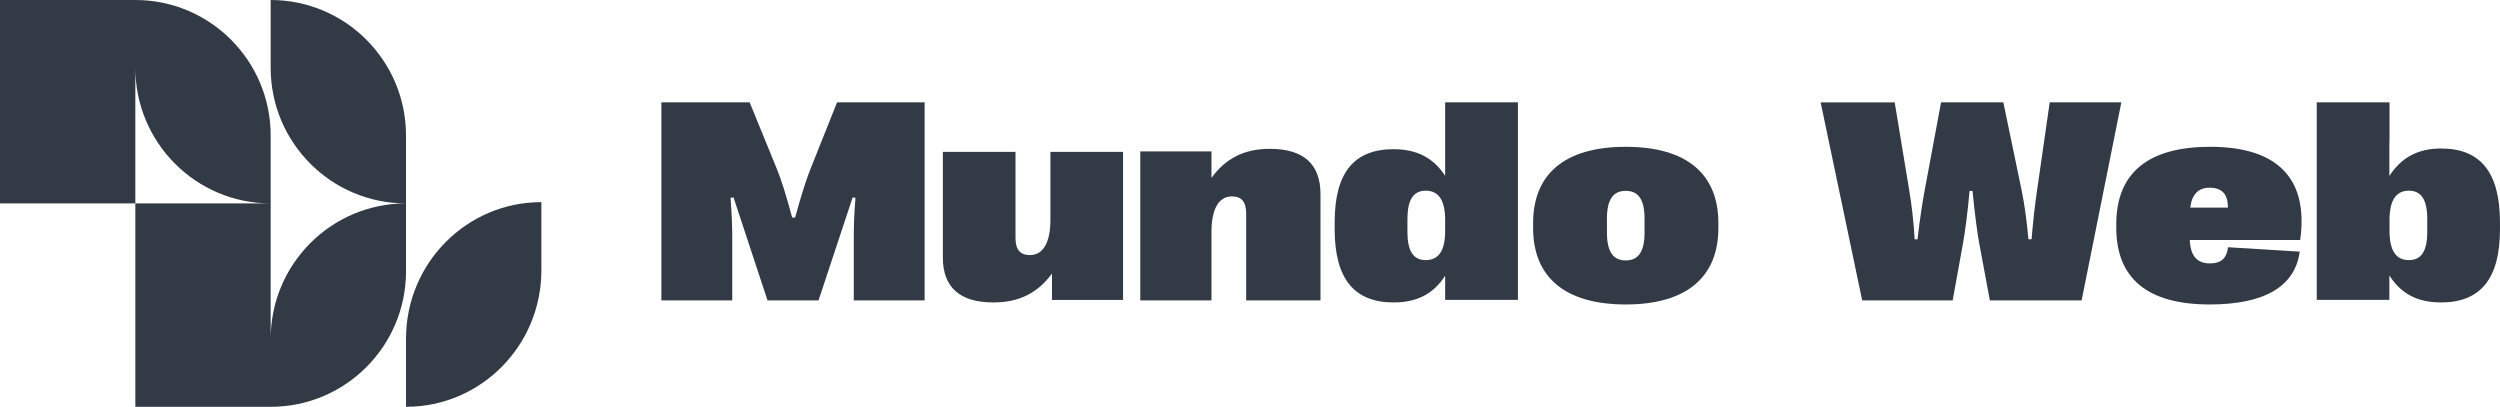
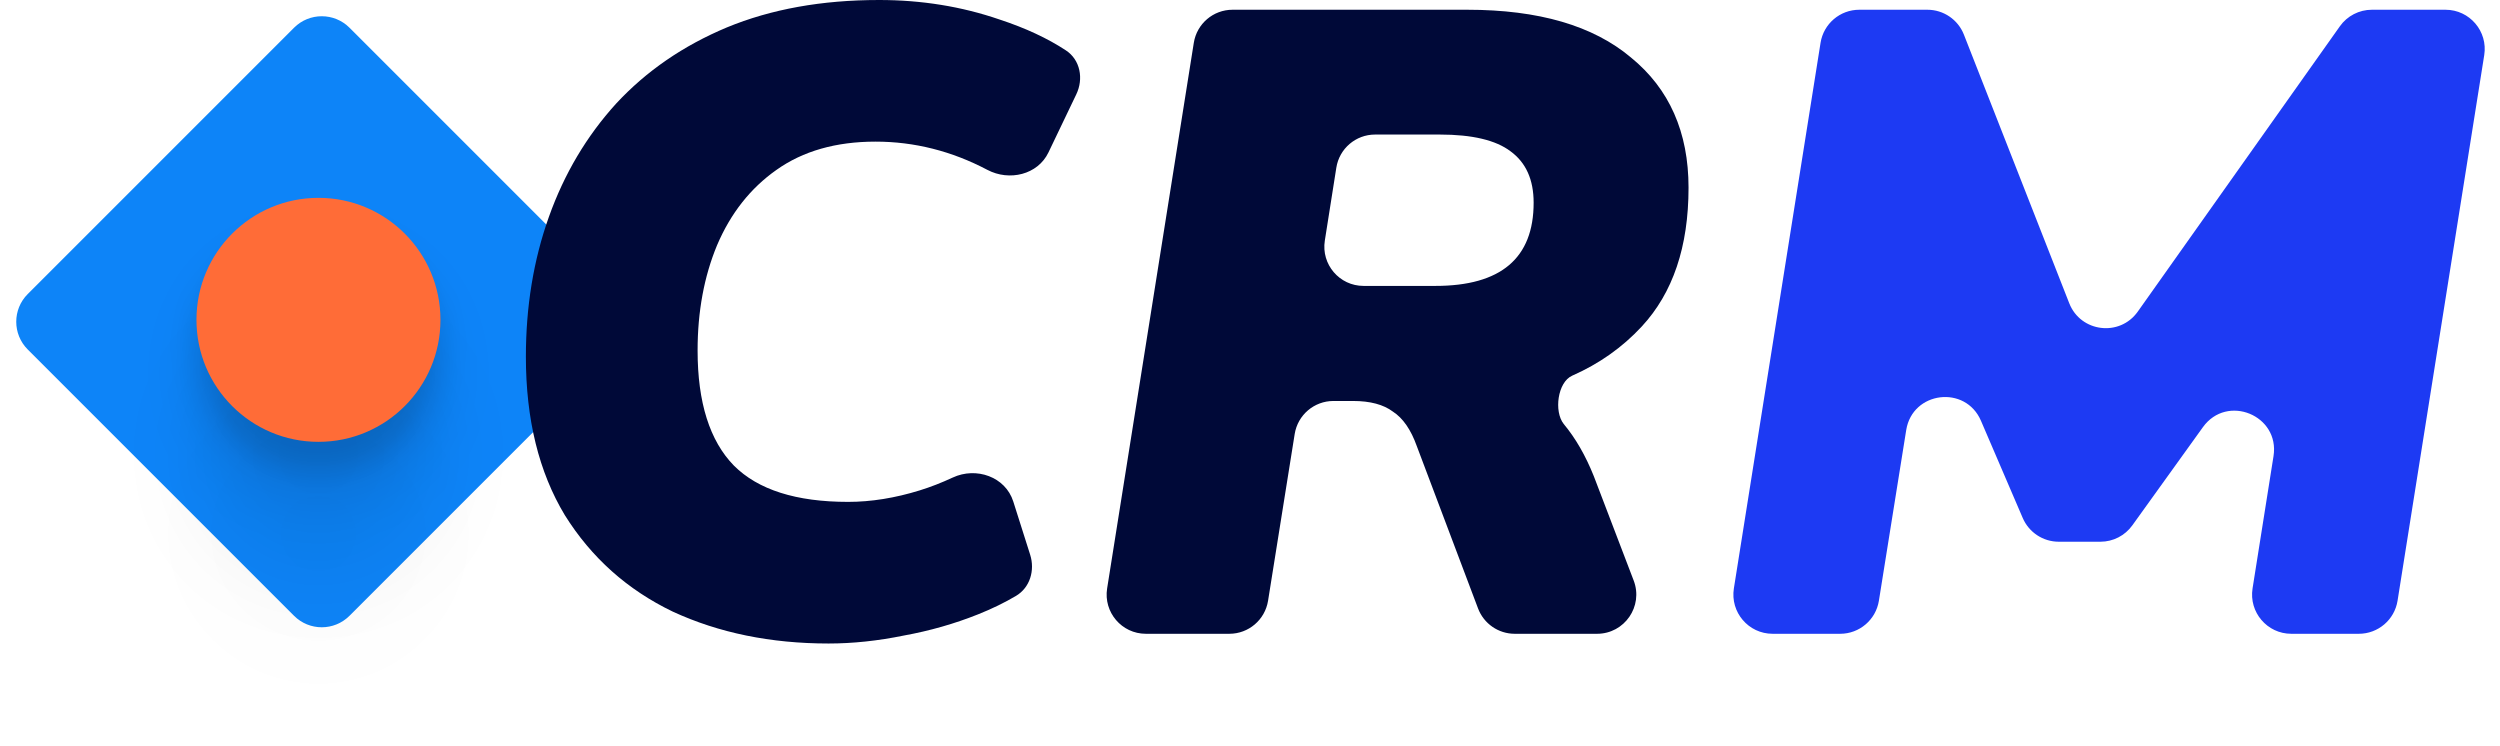
- <svg xmlns="http://www.w3.org/2000/svg" width="979" height="159" overflow="hidden">
+ <svg xmlns="http://www.w3.org/2000/svg" width="255" height="76" viewBox="0 0 255 76" fill="none">
+   <rect x="32.82" width="46.414" height="46.414" rx="4" transform="rotate(45 32.8203 0)" fill="#0D84F8" />
+   <g filter="url(#filter0_dddd_0_1)">
+     <circle cx="32.483" cy="32.624" r="12.444" fill="#FF6C37" />
+   </g>
+   <path d="M180.806 64.646C178.346 64.646 176.469 62.447 176.855 60.018L185.696 4.367C186.005 2.424 187.68 0.994 189.647 0.994H196.596C198.241 0.994 199.719 2.002 200.319 3.534L211.064 30.933C212.226 33.895 216.213 34.381 218.052 31.784L238.666 2.682C239.416 1.623 240.633 0.994 241.93 0.994H249.441C251.901 0.994 253.778 3.193 253.392 5.622L244.551 61.273C244.242 63.216 242.567 64.646 240.6 64.646H233.711C231.252 64.646 229.376 62.448 229.761 60.02L231.898 46.528C232.558 42.365 227.16 40.145 224.699 43.568L217.494 53.591C216.743 54.636 215.534 55.256 214.246 55.256H209.994C208.395 55.256 206.95 54.304 206.319 52.835L202.059 42.92C200.478 39.239 195.068 39.91 194.434 43.866L191.647 61.278C191.336 63.218 189.662 64.646 187.697 64.646H180.806Z" fill="#1D3AF3" />
+   <path d="M116.877 64.646C114.418 64.646 112.541 62.447 112.927 60.018L121.768 4.367C122.076 2.424 123.751 0.994 125.718 0.994H149.66C156.943 0.994 162.511 2.619 166.363 5.87C170.275 9.06 172.231 13.484 172.231 19.142C172.231 25.161 170.636 29.886 167.446 33.316C165.478 35.436 163.118 37.103 160.364 38.318C158.874 38.976 158.484 41.976 159.501 43.248C160.705 44.692 161.728 46.468 162.571 48.575L166.637 59.218C167.637 61.837 165.703 64.646 162.9 64.646H154.502C152.838 64.646 151.348 63.615 150.76 62.058L144.514 45.505C143.912 43.82 143.099 42.646 142.076 41.984C141.113 41.262 139.759 40.9 138.013 40.9H136.008C134.042 40.9 132.368 42.329 132.058 44.27L129.342 61.276C129.032 63.217 127.358 64.646 125.392 64.646H116.877ZM135.132 24.539C134.748 26.967 136.625 29.163 139.083 29.163H146.41C153.091 29.163 156.431 26.334 156.431 20.676C156.431 18.329 155.649 16.584 154.084 15.44C152.579 14.296 150.172 13.724 146.861 13.724H140.257C138.289 13.724 136.613 15.156 136.306 17.101L135.132 24.539Z" fill="#000938" />
+   <path d="M84.517 65.638C78.619 65.638 73.322 64.554 68.627 62.387C63.992 60.16 60.321 56.88 57.612 52.546C54.964 48.152 53.64 42.765 53.64 36.385C53.64 31.269 54.422 26.514 55.987 22.12C57.552 17.726 59.839 13.874 62.849 10.563C65.918 7.253 69.68 4.665 74.135 2.799C78.649 0.933 83.825 0 89.664 0C93.997 0 98.09 0.662 101.943 1.986C104.585 2.853 106.846 3.905 108.723 5.14C110.193 6.107 110.542 8.036 109.782 9.622L106.943 15.547C105.851 17.826 102.952 18.506 100.717 17.328C97.07 15.406 93.265 14.446 89.302 14.446C85.27 14.446 81.899 15.409 79.191 17.335C76.542 19.201 74.526 21.759 73.141 25.009C71.817 28.199 71.155 31.781 71.155 35.753C71.155 41.05 72.389 44.962 74.857 47.49C77.325 49.958 81.207 51.192 86.504 51.192C88.851 51.192 91.289 50.801 93.817 50.018C94.915 49.678 96.035 49.242 97.178 48.71C99.575 47.592 102.553 48.63 103.353 51.151L105.077 56.585C105.581 58.175 105.06 59.937 103.625 60.786C102.465 61.471 101.182 62.096 99.776 62.658C97.368 63.621 94.84 64.344 92.192 64.825C89.543 65.367 86.985 65.638 84.517 65.638Z" fill="#000938" />
  <defs>
-     <clipPath id="clip0">
-       <rect x="0" y="0" width="979" height="159" />
-     </clipPath>
+     <filter id="filter0_dddd_0_1" x="11.864" y="20.18" width="41.239" height="54.865" filterUnits="userSpaceOnUse" color-interpolation-filters="sRGB">
+       <feFlood flood-opacity="0" result="BackgroundImageFix" />
+       <feColorMatrix in="SourceAlpha" type="matrix" values="0 0 0 0 0 0 0 0 0 0 0 0 0 0 0 0 0 0 127 0" result="hardAlpha" />
+       <feOffset dy="2.725" />
+       <feGaussianBlur stdDeviation="1.363" />
+       <feColorMatrix type="matrix" values="0 0 0 0 0 0 0 0 0 0 0 0 0 0 0 0 0 0 0.1 0" />
+       <feBlend mode="normal" in2="BackgroundImageFix" result="effect1_dropShadow_0_1" />
+       <feColorMatrix in="SourceAlpha" type="matrix" values="0 0 0 0 0 0 0 0 0 0 0 0 0 0 0 0 0 0 127 0" result="hardAlpha" />
+       <feOffset dy="5.45" />
+       <feGaussianBlur stdDeviation="2.725" />
+       <feColorMatrix type="matrix" values="0 0 0 0 0 0 0 0 0 0 0 0 0 0 0 0 0 0 0.09 0" />
+       <feBlend mode="normal" in2="effect1_dropShadow_0_1" result="effect2_dropShadow_0_1" />
+       <feColorMatrix in="SourceAlpha" type="matrix" values="0 0 0 0 0 0 0 0 0 0 0 0 0 0 0 0 0 0 127 0" result="hardAlpha" />
+       <feOffset dy="13.626" />
+       <feGaussianBlur stdDeviation="4.088" />
+       <feColorMatrix type="matrix" values="0 0 0 0 0 0 0 0 0 0 0 0 0 0 0 0 0 0 0.05 0" />
+       <feBlend mode="normal" in2="effect2_dropShadow_0_1" result="effect3_dropShadow_0_1" />
+       <feColorMatrix in="SourceAlpha" type="matrix" values="0 0 0 0 0 0 0 0 0 0 0 0 0 0 0 0 0 0 127 0" result="hardAlpha" />
+       <feOffset dy="21.801" />
+       <feGaussianBlur stdDeviation="4.088" />
+       <feColorMatrix type="matrix" values="0 0 0 0 0 0 0 0 0 0 0 0 0 0 0 0 0 0 0.01 0" />
+       <feBlend mode="normal" in2="effect3_dropShadow_0_1" result="effect4_dropShadow_0_1" />
+       <feBlend mode="normal" in="SourceGraphic" in2="effect4_dropShadow_0_1" result="shape" />
+     </filter>
  </defs>
-   <g clip-path="url(#clip0)">
-     <rect x="0" y="0" width="979" height="159.307" fill="#000000" fill-opacity="0" />
-     <path d="M158.996 79.653 158.996 53.102C158.996 23.773 135.269 0 105.996 0L105.996 26.551C105.996 55.88 129.728 79.653 158.996 79.653 129.724 79.653 105.996 103.427 105.996 132.756L105.996 79.653 105.996 53.102C105.996 23.773 82.269 0 52.996 0L0 0 0 79.653 53 79.653 53 26.551C53 55.88 76.728 79.653 106 79.653L53 79.653 53 159.307 106 159.307C135.272 159.307 159 135.533 159 106.205L159 79.653 158.996 79.653Z" fill="#323a46" fill-rule="evenodd" />
-     <path d="M212 79.153C182.727 79.153 159 103.075 159 132.589L159 159.307C188.272 159.307 212 135.384 212 105.871L212 79.153Z" fill="#323a46" fill-rule="evenodd" />
-     <g>
-       <g>
-         <g>
-           <g>
-             <path d="M329.67 146.036 329.67 68.472 364.17 68.472 374.801 94.509C376.297 98.165 378.397 104.536 380.783 113.567L381.95 113.567C384.386 104.536 386.548 98.052 387.987 94.454L398.343 68.467 432.568 68.467 432.568 146.031 404.881 146.031 404.881 121.486C404.881 117.11 404.992 112.455 405.542 105.861L404.438 105.693 391.093 146.026 371.157 146.026 357.868 105.693 356.706 105.861C357.202 112.455 357.372 117.11 357.372 121.486L357.372 146.031 329.67 146.031 329.67 146.036Z" fill="#323a46" fill-rule="evenodd" transform="matrix(1.0018 0 0 1 -71.2643 -28.3897)" />
-             <path d="M670.422 117.639 670.422 115.805C670.422 96.618 682.678 85.88 706.634 85.88 730.597 85.88 742.846 96.613 742.846 115.805L742.846 117.639C742.846 136.77 730.538 147.619 706.634 147.619 682.678 147.615 670.422 136.77 670.422 117.639ZM713.979 119.53 713.979 113.97C713.979 106.571 711.605 103.125 706.634 103.125 701.667 103.125 699.289 106.576 699.289 113.97L699.289 119.53C699.289 126.873 701.663 130.374 706.634 130.374 711.605 130.374 713.979 126.868 713.979 119.53Z" fill="#323a46" fill-rule="evenodd" transform="matrix(1.0018 0 0 1 -71.2643 -28.3897)" />
-             <path d="M652.977 68.467 636.046 68.467 636.046 82.782 636.046 97.234C631.534 90.327 625.119 86.813 615.917 86.813 600.392 86.813 592.852 95.988 592.852 115.494L592.852 118.147C592.852 137.435 600.392 146.828 615.917 146.828 625.34 146.828 631.696 143.192 636.046 136.326L636.046 145.83 636.101 145.83 652.977 145.83 664.485 145.83 664.485 68.467 652.977 68.467ZM628.451 130.249C623.623 130.249 621.3 126.714 621.3 119.307L621.3 114.111C621.3 106.652 623.623 103.057 628.451 103.057 633.552 103.057 636.046 106.87 636.046 114.663L636.046 118.754C636.046 126.492 633.552 130.249 628.451 130.249Z" fill="#323a46" fill-rule="evenodd" transform="matrix(1.0018 0 0 1 -71.2643 -28.3897)" />
-             <path d="M567.519 86.672C557.479 86.672 550.26 90.405 544.692 98.049L544.692 88.561C544.696 88.271 544.696 87.976 544.692 87.67L524.769 87.67 516.866 87.67 516.866 146.032 524.769 146.032 544.692 146.032 544.692 119.244C544.692 110.297 547.518 105.296 552.674 105.296 556.494 105.296 558.267 107.465 558.267 112.023L558.267 146.036 587.312 146.036 587.312 104.41C587.312 92.452 580.493 86.672 567.519 86.672Z" fill="#323a46" fill-rule="evenodd" transform="matrix(1.0018 0 0 1 -71.2643 -28.3897)" />
-             <path d="M505.511 87.864 482.351 87.864 481.738 87.864 481.738 114.475C481.738 123.364 478.908 128.276 473.7 128.276 469.924 128.276 468.096 126.121 468.096 121.593L468.096 87.859 439.692 87.859 439.692 129.212C439.692 141.03 446.46 146.828 459.441 146.828 469.501 146.828 476.763 143.114 482.351 135.521L482.351 144.237C482.336 144.754 482.336 145.28 482.351 145.836L505.511 145.836 510.138 145.836 510.138 87.859 505.511 87.859 505.511 87.864Z" fill="#323a46" fill-rule="evenodd" transform="matrix(1.0018 0 0 1 -71.2643 -28.3897)" />
-             <path d="M799.064 146.036 782.818 68.477 811.764 68.477 817.471 103.046C818.362 108.366 819.133 114.736 819.581 122.102L820.689 122.102C821.52 114.787 822.517 108.087 823.515 102.767L829.894 68.472 854.234 68.472 861.385 102.929C862.493 108.249 863.38 114.787 864.048 122.097L865.263 122.097C865.877 114.782 866.597 108.523 867.377 103.203L872.363 68.467 900.36 68.467 884.838 146.026 848.966 146.026 844.803 123.645C844.138 120.102 843.029 112.011 842.195 103.148L841.035 103.148C840.255 112.011 839.151 119.99 838.482 123.589L834.434 146.026 799.064 146.026 799.064 146.036Z" fill="#323a46" fill-rule="evenodd" transform="matrix(1.0018 0 0 1 -71.2643 -28.3897)" />
-             <path d="M970.251 122.366 927.117 122.366C927.339 128.538 929.943 131.545 934.981 131.545 939.188 131.545 941.519 129.71 942.069 125.205L970.085 126.928C968.257 140.555 956.352 147.619 934.87 147.619 910.562 147.619 898.381 137.386 898.381 117.586L898.381 116.194C898.381 96.227 910.673 85.88 935.096 85.88 958.79 85.88 970.805 95.946 970.805 114.971 970.805 117.418 970.639 119.864 970.251 122.366ZM942.014 109.686 942.014 109.518C942.014 104.345 939.631 101.899 934.815 101.899 930.442 101.899 927.948 104.513 927.283 109.686L942.014 109.686Z" fill="#323a46" fill-rule="evenodd" transform="matrix(1.0018 0 0 1 -71.2643 -28.3897)" />
-             <path d="M1025.31 86.538C1016.08 86.538 1009.65 90.285 1005.13 97.303L1005.13 85.257C1005.17 84.452 1005.19 83.632 1005.19 82.781L1005.19 68.467 1005.13 68.467 989.869 68.467 976.742 68.467 976.742 145.83 989.869 145.83 1005.13 145.83 1005.13 136.24C1009.48 143.162 1015.85 146.828 1025.31 146.828 1040.84 146.828 1048.37 137.435 1048.37 118.149L1048.37 115.496C1048.37 95.986 1040.84 86.538 1025.31 86.538ZM1019.94 119.308C1019.94 126.711 1017.61 130.25 1012.78 130.25 1007.68 130.25 1005.19 126.493 1005.19 118.756L1005.19 114.665C1005.19 106.872 1007.68 103.06 1012.78 103.06 1017.6 103.06 1019.94 106.65 1019.94 114.113L1019.94 119.308Z" fill="#323a46" fill-rule="evenodd" transform="matrix(1.0018 0 0 1 -71.2643 -28.3897)" />
-           </g>
-         </g>
-       </g>
-     </g>
-   </g>
</svg>
